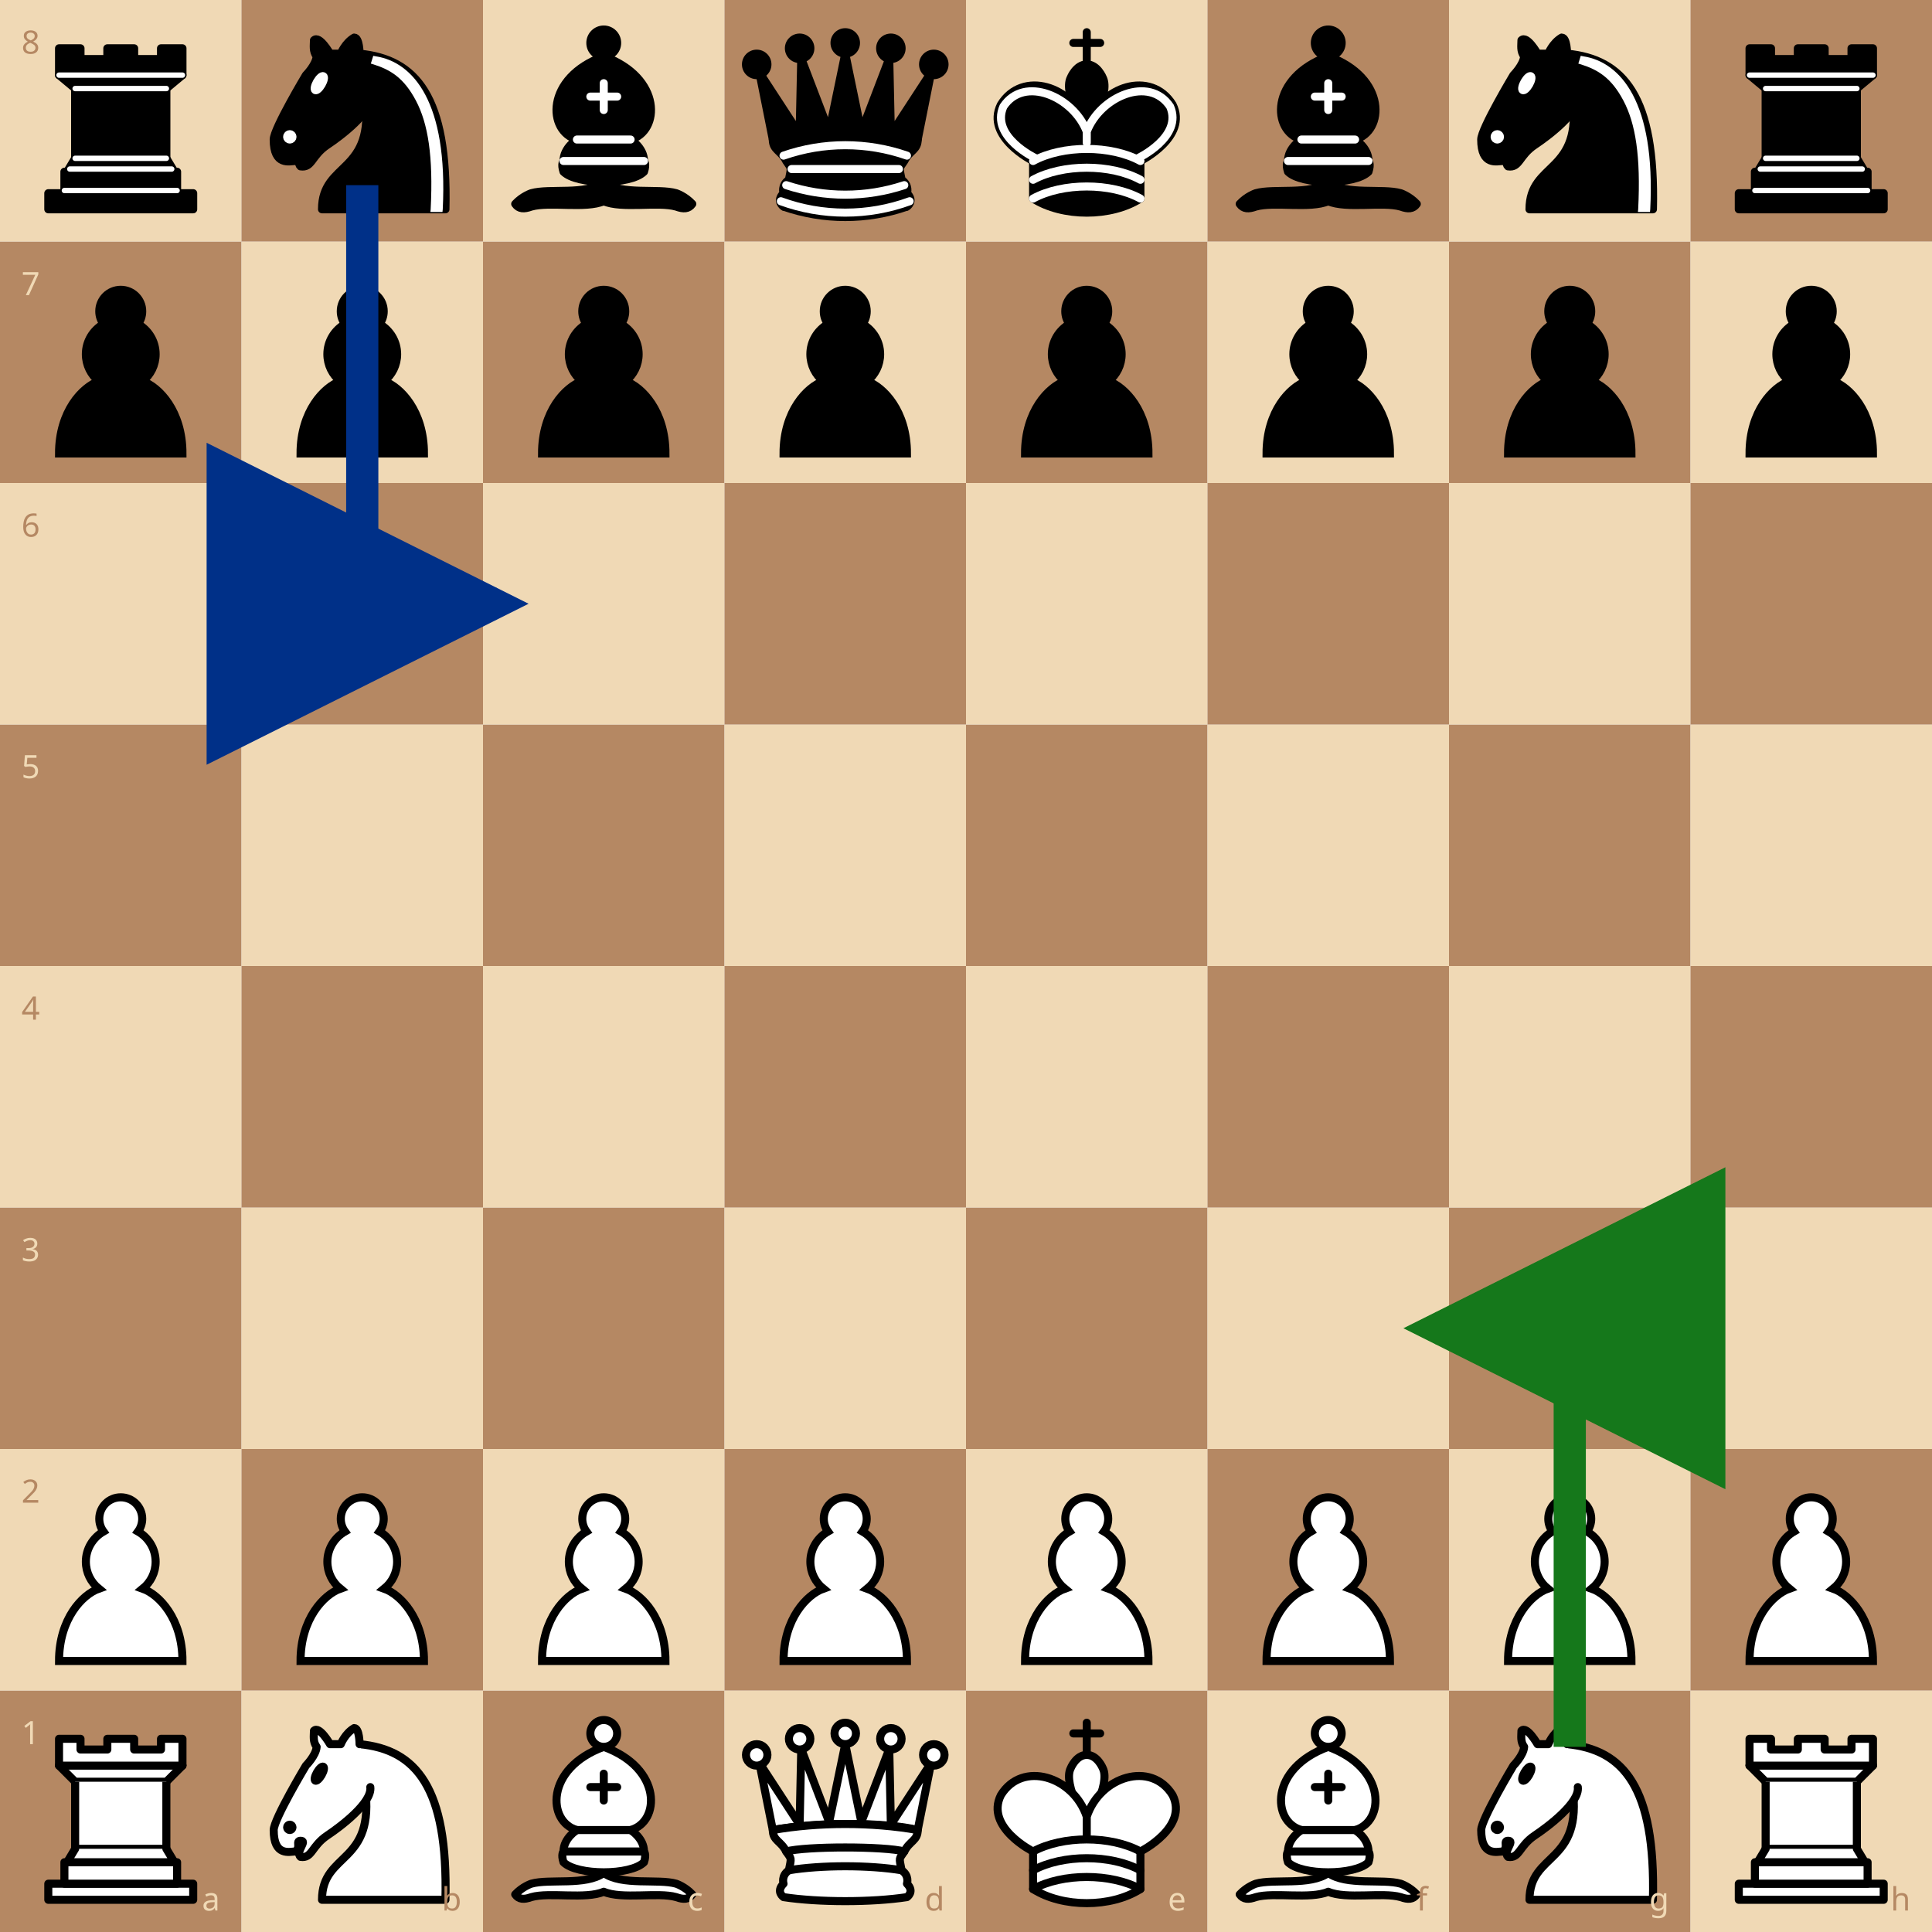
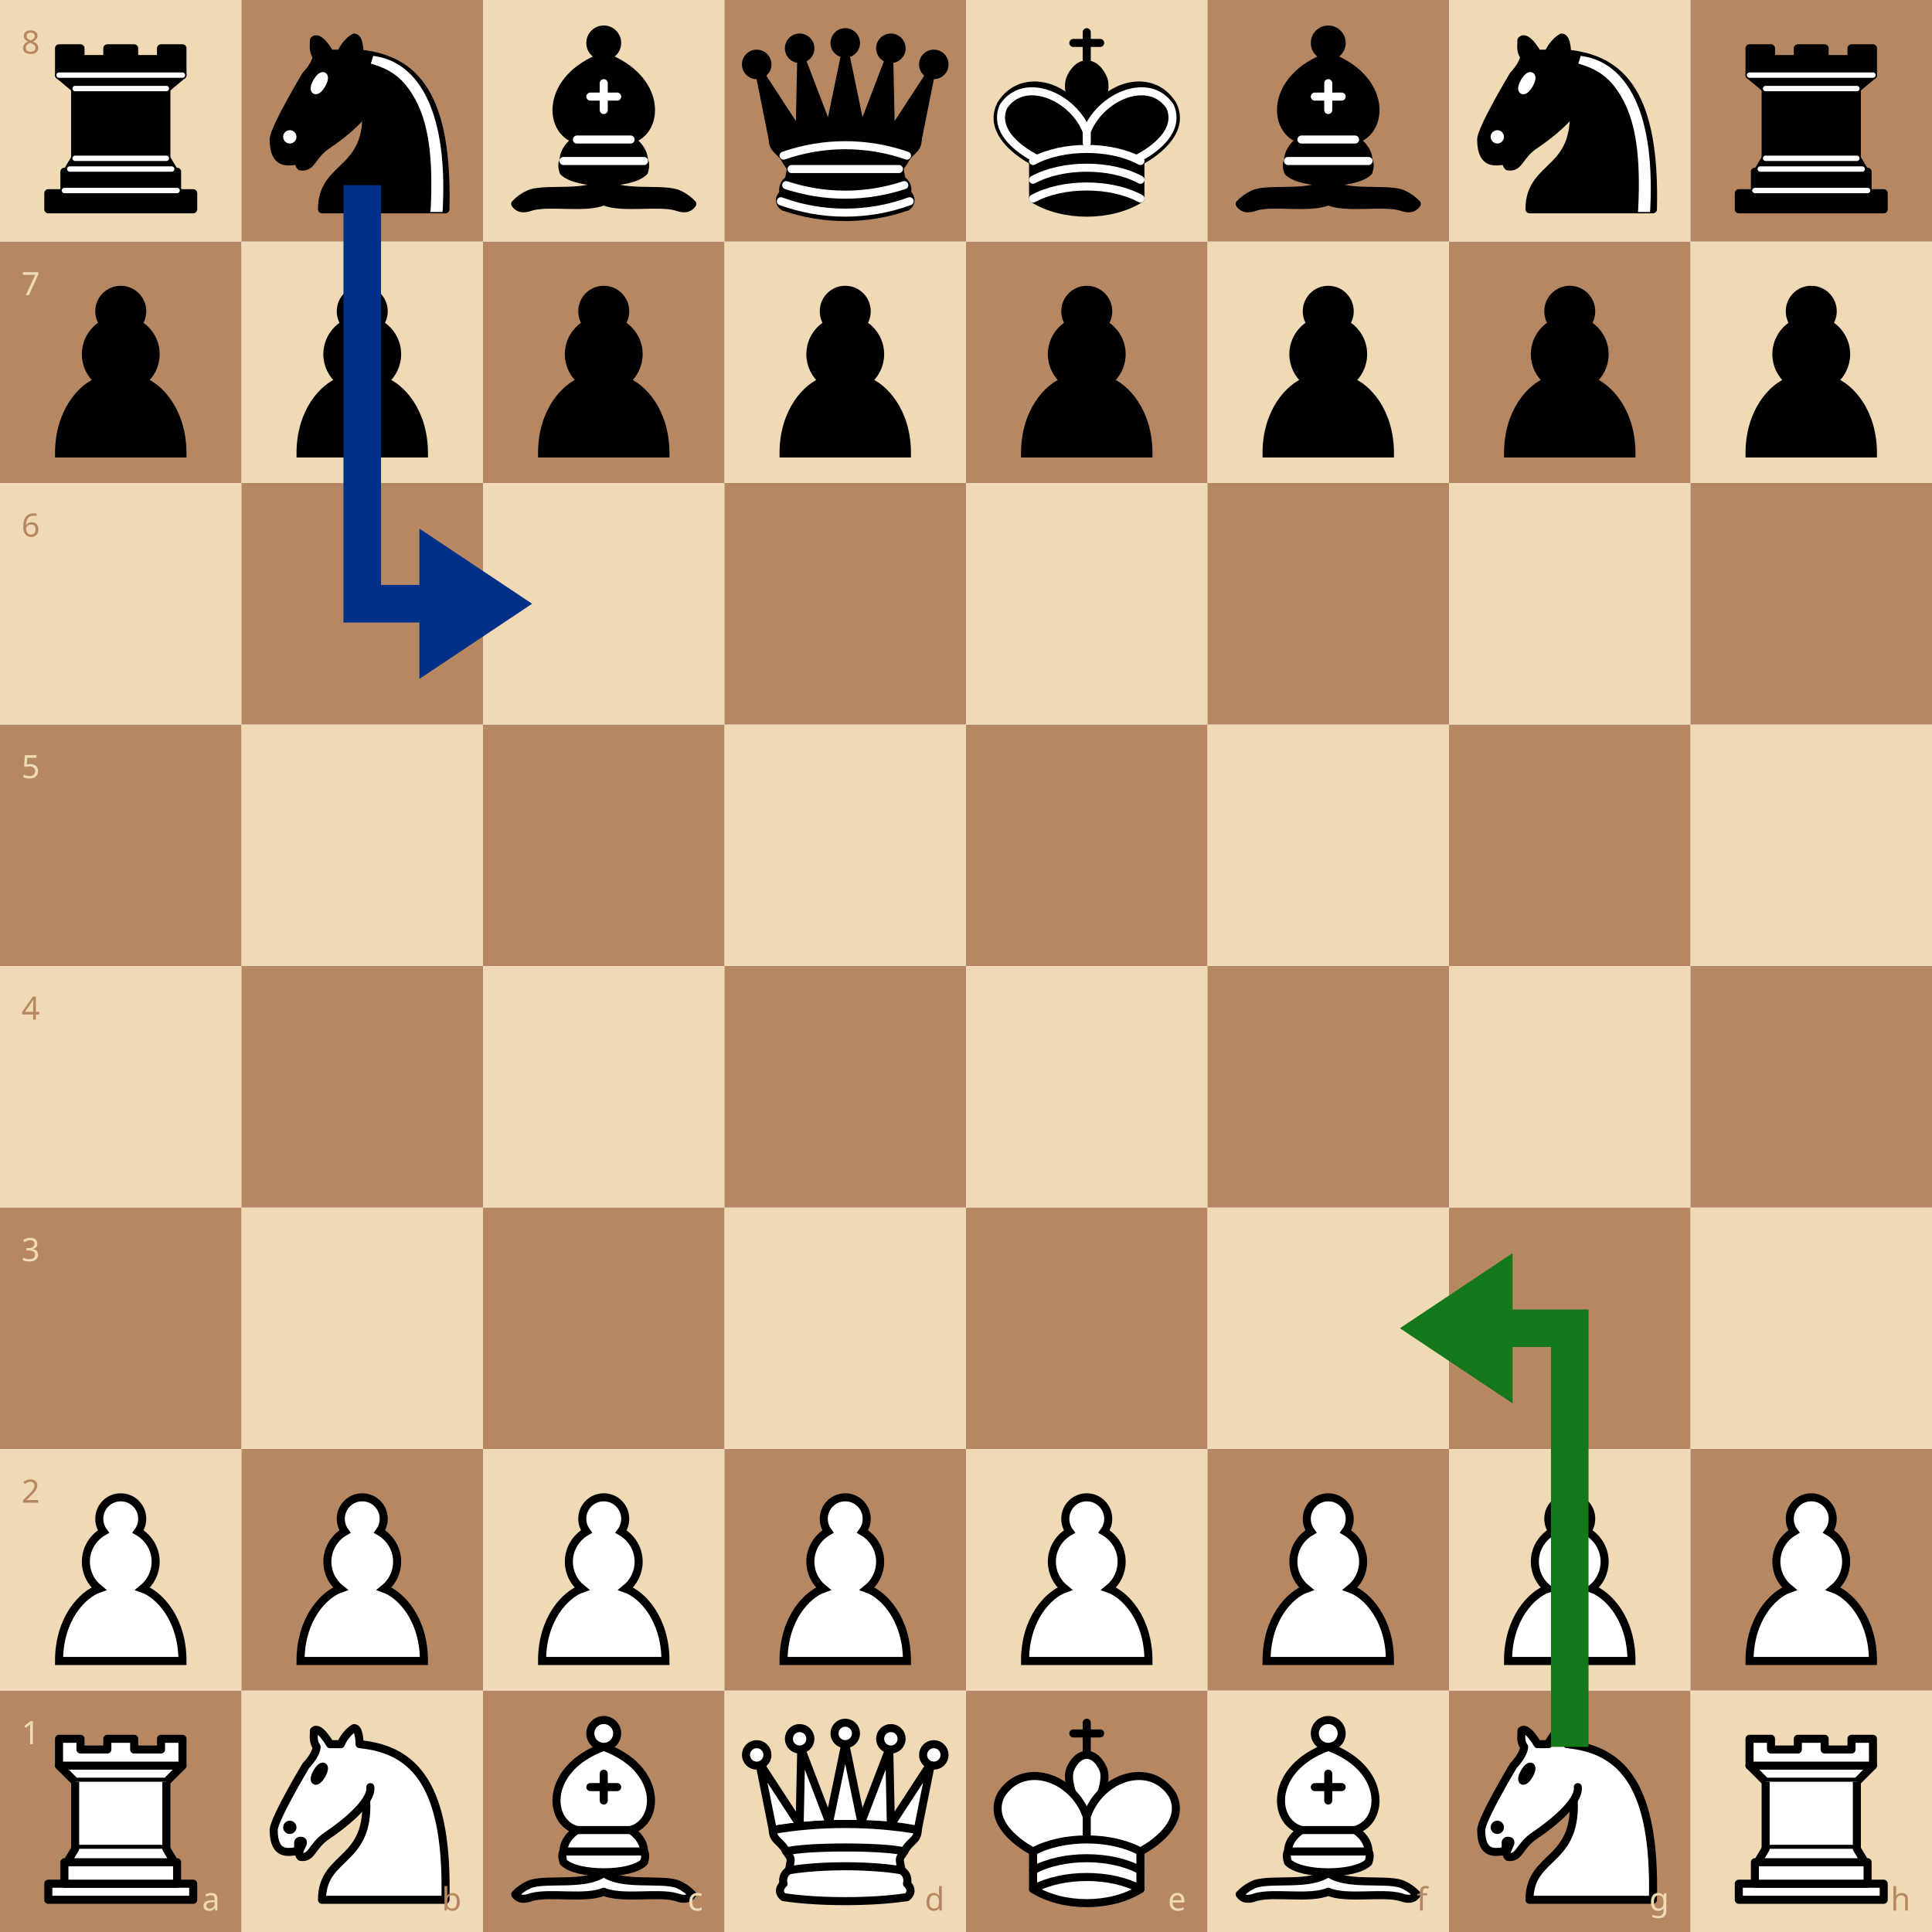
<svg xmlns="http://www.w3.org/2000/svg" width="360" height="360" viewBox="0 0 360 360">
  <defs>
-     <marker id="chess-diagram-arrowhead-0" markerWidth="10" markerHeight="10" refX="9" refY="5" orient="auto-start-reverse" viewBox="0 0 10 10">
-       <polygon points="0 0, 10 5, 0 10" fill="#15781B" />
+     <marker id="chess-diagram-arrowhead-0" markerWidth="4" markerHeight="4" refX="2.05" refY="2" orient="auto-start-reverse" viewBox="0 0 4 4">
+       <polygon points="0,0 3,2 0,4" fill="#15781B" />
    </marker>
-     <marker id="chess-diagram-arrowhead-1" markerWidth="10" markerHeight="10" refX="9" refY="5" orient="auto-start-reverse" viewBox="0 0 10 10">
-       <polygon points="0 0, 10 5, 0 10" fill="#003088" />
+     <marker id="chess-diagram-arrowhead-1" markerWidth="4" markerHeight="4" refX="2.05" refY="2" orient="auto-start-reverse" viewBox="0 0 4 4">
+       <polygon points="0,0 3,2 0,4" fill="#003088" />
    </marker>
  </defs>
  <rect x="0" y="315" width="45" height="45" fill="#b58863" />
  <rect x="45" y="315" width="45" height="45" fill="#f0d9b5" />
  <rect x="90" y="315" width="45" height="45" fill="#b58863" />
  <rect x="135" y="315" width="45" height="45" fill="#f0d9b5" />
  <rect x="180" y="315" width="45" height="45" fill="#b58863" />
  <rect x="225" y="315" width="45" height="45" fill="#f0d9b5" />
  <rect x="270" y="315" width="45" height="45" fill="#b58863" />
  <rect x="315" y="315" width="45" height="45" fill="#f0d9b5" />
  <rect x="0" y="270" width="45" height="45" fill="#f0d9b5" />
  <rect x="45" y="270" width="45" height="45" fill="#b58863" />
  <rect x="90" y="270" width="45" height="45" fill="#f0d9b5" />
  <rect x="135" y="270" width="45" height="45" fill="#b58863" />
  <rect x="180" y="270" width="45" height="45" fill="#f0d9b5" />
  <rect x="225" y="270" width="45" height="45" fill="#b58863" />
  <rect x="270" y="270" width="45" height="45" fill="#f0d9b5" />
  <rect x="315" y="270" width="45" height="45" fill="#b58863" />
  <rect x="0" y="225" width="45" height="45" fill="#b58863" />
  <rect x="45" y="225" width="45" height="45" fill="#f0d9b5" />
  <rect x="90" y="225" width="45" height="45" fill="#b58863" />
  <rect x="135" y="225" width="45" height="45" fill="#f0d9b5" />
  <rect x="180" y="225" width="45" height="45" fill="#b58863" />
  <rect x="225" y="225" width="45" height="45" fill="#f0d9b5" />
  <rect x="270" y="225" width="45" height="45" fill="#b58863" />
  <rect x="315" y="225" width="45" height="45" fill="#f0d9b5" />
  <rect x="0" y="180" width="45" height="45" fill="#f0d9b5" />
  <rect x="45" y="180" width="45" height="45" fill="#b58863" />
  <rect x="90" y="180" width="45" height="45" fill="#f0d9b5" />
  <rect x="135" y="180" width="45" height="45" fill="#b58863" />
  <rect x="180" y="180" width="45" height="45" fill="#f0d9b5" />
  <rect x="225" y="180" width="45" height="45" fill="#b58863" />
  <rect x="270" y="180" width="45" height="45" fill="#f0d9b5" />
  <rect x="315" y="180" width="45" height="45" fill="#b58863" />
  <rect x="0" y="135" width="45" height="45" fill="#b58863" />
  <rect x="45" y="135" width="45" height="45" fill="#f0d9b5" />
  <rect x="90" y="135" width="45" height="45" fill="#b58863" />
  <rect x="135" y="135" width="45" height="45" fill="#f0d9b5" />
  <rect x="180" y="135" width="45" height="45" fill="#b58863" />
  <rect x="225" y="135" width="45" height="45" fill="#f0d9b5" />
  <rect x="270" y="135" width="45" height="45" fill="#b58863" />
  <rect x="315" y="135" width="45" height="45" fill="#f0d9b5" />
  <rect x="0" y="90" width="45" height="45" fill="#f0d9b5" />
  <rect x="45" y="90" width="45" height="45" fill="#b58863" />
  <rect x="90" y="90" width="45" height="45" fill="#f0d9b5" />
  <rect x="135" y="90" width="45" height="45" fill="#b58863" />
  <rect x="180" y="90" width="45" height="45" fill="#f0d9b5" />
  <rect x="225" y="90" width="45" height="45" fill="#b58863" />
  <rect x="270" y="90" width="45" height="45" fill="#f0d9b5" />
  <rect x="315" y="90" width="45" height="45" fill="#b58863" />
  <rect x="0" y="45" width="45" height="45" fill="#b58863" />
  <rect x="45" y="45" width="45" height="45" fill="#f0d9b5" />
  <rect x="90" y="45" width="45" height="45" fill="#b58863" />
  <rect x="135" y="45" width="45" height="45" fill="#f0d9b5" />
  <rect x="180" y="45" width="45" height="45" fill="#b58863" />
  <rect x="225" y="45" width="45" height="45" fill="#f0d9b5" />
  <rect x="270" y="45" width="45" height="45" fill="#b58863" />
  <rect x="315" y="45" width="45" height="45" fill="#f0d9b5" />
  <rect x="0" y="0" width="45" height="45" fill="#f0d9b5" />
  <rect x="45" y="0" width="45" height="45" fill="#b58863" />
  <rect x="90" y="0" width="45" height="45" fill="#f0d9b5" />
  <rect x="135" y="0" width="45" height="45" fill="#b58863" />
  <rect x="180" y="0" width="45" height="45" fill="#f0d9b5" />
  <rect x="225" y="0" width="45" height="45" fill="#b58863" />
  <rect x="270" y="0" width="45" height="45" fill="#f0d9b5" />
  <rect x="315" y="0" width="45" height="45" fill="#b58863" />
  <g transform="translate(0 315)">
    <g style="opacity:1;fill:#ffffff;fill-opacity:1;fill-rule:evenodd;stroke:#000000;stroke-width:1.5;stroke-linecap:round;stroke-linejoin:round;stroke-miterlimit:4;stroke-dasharray:none;stroke-opacity:1">
      <path d="M 9,39 L 36,39 L 36,36 L 9,36 L 9,39 z" style="stroke-linecap:butt" />
      <path d="M 12,36 L 12,32 L 33,32 L 33,36 L 12,36 z" style="stroke-linecap:butt" />
      <path d="M 11,14 L 11,9 L 15,9 L 15,11 L 20,11 L 20,9 L 25,9 L 25,11 L 30,11 L 30,9 L 34,9 L 34,14" style="stroke-linecap:butt" />
      <path d="M 34,14 L 31,17 L 14,17 L 11,14" />
      <path d="M 31,17 L 31,29.5 L 14,29.5 L 14,17" style="stroke-linecap:butt;stroke-linejoin:miter" />
      <path d="M 14,29.5 L 12.5,32 L 32.5,32 L 31,29.5" />
      <path d="M 11,14 L 34,14" style="fill:none;stroke:#000000;stroke-linejoin:miter" />
    </g>
  </g>
  <g transform="translate(45 315)">
    <g style="opacity:1;fill:none;fill-opacity:1;fill-rule:evenodd;stroke:#000000;stroke-width:1.5;stroke-linecap:round;stroke-linejoin:round;stroke-miterlimit:4;stroke-dasharray:none;stroke-opacity:1">
      <path d="M 22,10 C 32.5,11 38.5,18 38,39 L 15,39 C 15,30 25,32.5 23,18" style="fill:#ffffff;stroke:#000000" />
      <path d="M 24,18 C 24.38,20.91 18.45,25.37 16,27 C 13,29 13.18,31.34 11,31 C 9.958,30.06 12.41,27.96 11,28 C 10,28 11.19,29.23 10,30 C 9,30 5.997,31 6,26 C 6,24 12,14 12,14 C 12,14 13.89,12.1 14,10.5 C 13.27,9.506 13.5,8.5 13.5,7.5 C 14.5,6.5 16.5,10 16.5,10 L 18.5,10 C 18.5,10 19.28,8.008 21,7 C 22,7 22,10 22,10" style="fill:#ffffff;stroke:#000000" />
      <path d="M 9.5 25.5 A 0.5 0.5 0 1 1 8.5,25.5 A 0.5 0.5 0 1 1 9.5 25.5 z" style="fill:#000000;stroke:#000000" />
      <path d="M 15 15.5 A 0.5 1.5 0 1 1 14,15.5 A 0.5 1.5 0 1 1 15 15.5 z" transform="matrix(0.866,0.5,-0.5,0.866,9.693,-5.173)" style="fill:#000000;stroke:#000000" />
    </g>
  </g>
  <g transform="translate(90 315)">
    <g style="opacity:1;fill:none;fill-rule:evenodd;fill-opacity:1;stroke:#000000;stroke-width:1.5;stroke-linecap:round;stroke-linejoin:round;stroke-miterlimit:4;stroke-dasharray:none;stroke-opacity:1">
      <g style="fill:#ffffff;stroke:#000000;stroke-linecap:butt">
        <path d="M 9,36 C 12.39,35.03 19.11,36.43 22.5,34 C 25.89,36.43 32.61,35.03 36,36 C 36,36 37.65,36.54 39,38 C 38.32,38.97 37.35,38.99 36,38.5 C 32.61,37.53 25.89,38.96 22.5,37.5 C 19.11,38.96 12.39,37.53 9,38.5 C 7.65,38.99 6.68,38.97 6,38 C 7.35,36.54 9,36 9,36 z" />
        <path d="M 15,32 C 17.5,34.5 27.5,34.5 30,32 C 30.5,30.5 30,30 30,30 C 30,27.5 27.5,26 27.5,26 C 33,24.5 33.5,14.5 22.5,10.5 C 11.5,14.5 12,24.5 17.5,26 C 17.5,26 15,27.5 15,30 C 15,30 14.5,30.5 15,32 z" />
        <path d="M 25 8 A 2.5 2.5 0 1 1 20,8 A 2.5 2.5 0 1 1 25 8 z" />
      </g>
      <path d="M 17.5,26 L 27.5,26 M 15,30 L 30,30 M 22.5,15.5 L 22.5,20.5 M 20,18 L 25,18" style="fill:none;stroke:#000000;stroke-linejoin:miter" />
    </g>
  </g>
  <g transform="translate(135 315)">
    <g style="opacity:1;fill:#ffffff;fill-opacity:1;fill-rule:evenodd;stroke:#000000;stroke-width:1.5;stroke-linecap:round;stroke-linejoin:round;stroke-miterlimit:4;stroke-dasharray:none;stroke-opacity:1">
      <path d="M 9,26 C 17.5,24.5 30,24.5 36,26 L 38.5,13.5 L 31,25 L 30.7,10.9 L 25.5,24.5 L 22.5,10 L 19.5,24.5 L 14.3,10.9 L 14,25 L 6.5,13.5 L 9,26 z" style="stroke-linecap:butt;fill:#ffffff" />
      <path d="m 9,26 c 0,2 1.5,2 2.5,4 1,1.5 1,1 0.5,3.5 -1.5,1 -1,2.5 -1,2.5 -1.5,1.5 0,2.5 0,2.5 6.5,1 16.5,1 23,0 0,0 1.5,-1 0,-2.5 0,0 0.5,-1.5 -1,-2.5 -0.5,-2.5 -0.5,-2 0.5,-3.5 1,-2 2.5,-2 2.5,-4 -8.5,-1.5 -18.5,-1.5 -27,0 z" />
      <path d="M 11.5,30 C 15,29 30,29 33.5,30" style="fill:none" />
      <path d="m 12,33.5 c 6,-1 15,-1 21,0" style="fill:none" />
      <circle cx="6" cy="12" r="2" />
      <circle cx="14" cy="9" r="2" />
      <circle cx="22.5" cy="8" r="2" />
      <circle cx="31" cy="9" r="2" />
      <circle cx="39" cy="12" r="2" />
    </g>
  </g>
  <g transform="translate(180 315)">
    <g style="fill:none;fill-opacity:1;fill-rule:evenodd;stroke:#000000;stroke-width:1.5;stroke-linecap:round;stroke-linejoin:round;stroke-miterlimit:4;stroke-dasharray:none;stroke-opacity:1">
      <path d="M 22.5,11.63 L 22.5,6" style="fill:none;stroke:#000000;stroke-linejoin:miter" />
      <path d="M 20,8 L 25,8" style="fill:none;stroke:#000000;stroke-linejoin:miter" />
      <path d="M 22.5,25 C 22.5,25 27,17.5 25.5,14.5 C 25.5,14.5 24.5,12 22.5,12 C 20.5,12 19.5,14.5 19.5,14.5 C 18,17.5 22.5,25 22.5,25" style="fill:#ffffff;stroke:#000000;stroke-linecap:butt;stroke-linejoin:miter" />
      <path d="M 12.5,37 C 18,40.5 27,40.5 32.5,37 L 32.5,30 C 32.5,30 41.5,25.5 38.5,19.5 C 34.5,13 25,16 22.5,23.5 L 22.5,27 L 22.5,23.5 C 20,16 10.5,13 6.5,19.5 C 3.5,25.5 12.5,30 12.5,30 L 12.5,37" style="fill:#ffffff;stroke:#000000" />
      <path d="M 12.5,30 C 18,27 27,27 32.5,30" style="fill:none;stroke:#000000" />
      <path d="M 12.5,33.5 C 18,30.5 27,30.5 32.5,33.5" style="fill:none;stroke:#000000" />
      <path d="M 12.5,37 C 18,34 27,34 32.5,37" style="fill:none;stroke:#000000" />
    </g>
  </g>
  <g transform="translate(225 315)">
    <g style="opacity:1;fill:none;fill-rule:evenodd;fill-opacity:1;stroke:#000000;stroke-width:1.5;stroke-linecap:round;stroke-linejoin:round;stroke-miterlimit:4;stroke-dasharray:none;stroke-opacity:1">
      <g style="fill:#ffffff;stroke:#000000;stroke-linecap:butt">
        <path d="M 9,36 C 12.39,35.03 19.11,36.43 22.5,34 C 25.89,36.43 32.61,35.03 36,36 C 36,36 37.65,36.54 39,38 C 38.32,38.97 37.35,38.99 36,38.5 C 32.61,37.53 25.89,38.96 22.5,37.5 C 19.11,38.96 12.39,37.53 9,38.5 C 7.65,38.99 6.68,38.97 6,38 C 7.35,36.54 9,36 9,36 z" />
        <path d="M 15,32 C 17.5,34.5 27.5,34.5 30,32 C 30.5,30.5 30,30 30,30 C 30,27.5 27.5,26 27.5,26 C 33,24.5 33.5,14.5 22.5,10.5 C 11.5,14.5 12,24.5 17.5,26 C 17.5,26 15,27.5 15,30 C 15,30 14.5,30.5 15,32 z" />
        <path d="M 25 8 A 2.5 2.5 0 1 1 20,8 A 2.5 2.5 0 1 1 25 8 z" />
      </g>
      <path d="M 17.5,26 L 27.5,26 M 15,30 L 30,30 M 22.5,15.5 L 22.5,20.5 M 20,18 L 25,18" style="fill:none;stroke:#000000;stroke-linejoin:miter" />
    </g>
  </g>
  <g transform="translate(270 315)">
    <g style="opacity:1;fill:none;fill-opacity:1;fill-rule:evenodd;stroke:#000000;stroke-width:1.5;stroke-linecap:round;stroke-linejoin:round;stroke-miterlimit:4;stroke-dasharray:none;stroke-opacity:1">
      <path d="M 22,10 C 32.5,11 38.5,18 38,39 L 15,39 C 15,30 25,32.5 23,18" style="fill:#ffffff;stroke:#000000" />
      <path d="M 24,18 C 24.38,20.91 18.45,25.37 16,27 C 13,29 13.18,31.34 11,31 C 9.958,30.06 12.41,27.96 11,28 C 10,28 11.19,29.23 10,30 C 9,30 5.997,31 6,26 C 6,24 12,14 12,14 C 12,14 13.89,12.1 14,10.5 C 13.27,9.506 13.5,8.5 13.5,7.5 C 14.5,6.5 16.5,10 16.5,10 L 18.5,10 C 18.5,10 19.28,8.008 21,7 C 22,7 22,10 22,10" style="fill:#ffffff;stroke:#000000" />
      <path d="M 9.5 25.5 A 0.5 0.5 0 1 1 8.5,25.5 A 0.5 0.5 0 1 1 9.5 25.5 z" style="fill:#000000;stroke:#000000" />
      <path d="M 15 15.5 A 0.5 1.5 0 1 1 14,15.5 A 0.5 1.5 0 1 1 15 15.5 z" transform="matrix(0.866,0.5,-0.5,0.866,9.693,-5.173)" style="fill:#000000;stroke:#000000" />
    </g>
  </g>
  <g transform="translate(315 315)">
    <g style="opacity:1;fill:#ffffff;fill-opacity:1;fill-rule:evenodd;stroke:#000000;stroke-width:1.5;stroke-linecap:round;stroke-linejoin:round;stroke-miterlimit:4;stroke-dasharray:none;stroke-opacity:1">
      <path d="M 9,39 L 36,39 L 36,36 L 9,36 L 9,39 z" style="stroke-linecap:butt" />
      <path d="M 12,36 L 12,32 L 33,32 L 33,36 L 12,36 z" style="stroke-linecap:butt" />
      <path d="M 11,14 L 11,9 L 15,9 L 15,11 L 20,11 L 20,9 L 25,9 L 25,11 L 30,11 L 30,9 L 34,9 L 34,14" style="stroke-linecap:butt" />
      <path d="M 34,14 L 31,17 L 14,17 L 11,14" />
      <path d="M 31,17 L 31,29.5 L 14,29.5 L 14,17" style="stroke-linecap:butt;stroke-linejoin:miter" />
      <path d="M 14,29.5 L 12.5,32 L 32.5,32 L 31,29.5" />
      <path d="M 11,14 L 34,14" style="fill:none;stroke:#000000;stroke-linejoin:miter" />
    </g>
  </g>
  <g transform="translate(0 270)">
    <g>
      <path d="m 22.5,9 c -2.21,0 -4,1.79 -4,4 0,0.89 0.29,1.71 0.78,2.38 C 17.33,16.5 16,18.59 16,21 c 0,2.03 0.94,3.84 2.41,5.03 C 15.41,27.09 11,31.58 11,39.5 H 34 C 34,31.58 29.59,27.09 26.59,26.03 28.06,24.84 29,23.03 29,21 29,18.59 27.67,16.5 25.72,15.38 26.21,14.71 26.5,13.89 26.5,13 c 0,-2.21 -1.79,-4 -4,-4 z" style="opacity:1;fill:#ffffff;fill-opacity:1;fill-rule:nonzero;stroke:#000000;stroke-width:1.5;stroke-linecap:round;stroke-linejoin:miter;stroke-miterlimit:4;stroke-dasharray:none;stroke-opacity:1" />
    </g>
  </g>
  <g transform="translate(45 270)">
    <g>
      <path d="m 22.5,9 c -2.21,0 -4,1.79 -4,4 0,0.89 0.29,1.71 0.78,2.38 C 17.33,16.5 16,18.59 16,21 c 0,2.03 0.94,3.84 2.41,5.03 C 15.41,27.09 11,31.58 11,39.5 H 34 C 34,31.58 29.59,27.09 26.59,26.03 28.06,24.84 29,23.03 29,21 29,18.59 27.67,16.5 25.72,15.38 26.21,14.71 26.5,13.89 26.5,13 c 0,-2.21 -1.79,-4 -4,-4 z" style="opacity:1;fill:#ffffff;fill-opacity:1;fill-rule:nonzero;stroke:#000000;stroke-width:1.5;stroke-linecap:round;stroke-linejoin:miter;stroke-miterlimit:4;stroke-dasharray:none;stroke-opacity:1" />
    </g>
  </g>
  <g transform="translate(90 270)">
    <g>
      <path d="m 22.5,9 c -2.21,0 -4,1.79 -4,4 0,0.89 0.29,1.71 0.78,2.38 C 17.33,16.5 16,18.59 16,21 c 0,2.03 0.94,3.84 2.41,5.03 C 15.41,27.09 11,31.58 11,39.5 H 34 C 34,31.58 29.59,27.09 26.59,26.03 28.06,24.84 29,23.03 29,21 29,18.59 27.67,16.5 25.72,15.38 26.21,14.71 26.5,13.89 26.5,13 c 0,-2.21 -1.79,-4 -4,-4 z" style="opacity:1;fill:#ffffff;fill-opacity:1;fill-rule:nonzero;stroke:#000000;stroke-width:1.5;stroke-linecap:round;stroke-linejoin:miter;stroke-miterlimit:4;stroke-dasharray:none;stroke-opacity:1" />
    </g>
  </g>
  <g transform="translate(135 270)">
    <g>
      <path d="m 22.5,9 c -2.21,0 -4,1.79 -4,4 0,0.89 0.29,1.71 0.78,2.38 C 17.33,16.5 16,18.59 16,21 c 0,2.03 0.94,3.84 2.41,5.03 C 15.41,27.09 11,31.58 11,39.5 H 34 C 34,31.58 29.59,27.09 26.59,26.03 28.06,24.84 29,23.03 29,21 29,18.59 27.67,16.5 25.72,15.38 26.21,14.71 26.5,13.89 26.5,13 c 0,-2.21 -1.79,-4 -4,-4 z" style="opacity:1;fill:#ffffff;fill-opacity:1;fill-rule:nonzero;stroke:#000000;stroke-width:1.5;stroke-linecap:round;stroke-linejoin:miter;stroke-miterlimit:4;stroke-dasharray:none;stroke-opacity:1" />
    </g>
  </g>
  <g transform="translate(180 270)">
    <g>
      <path d="m 22.5,9 c -2.21,0 -4,1.79 -4,4 0,0.89 0.29,1.71 0.78,2.38 C 17.33,16.5 16,18.59 16,21 c 0,2.03 0.94,3.84 2.41,5.03 C 15.41,27.09 11,31.58 11,39.5 H 34 C 34,31.58 29.59,27.09 26.59,26.03 28.06,24.84 29,23.03 29,21 29,18.59 27.67,16.5 25.72,15.38 26.21,14.71 26.5,13.89 26.5,13 c 0,-2.21 -1.79,-4 -4,-4 z" style="opacity:1;fill:#ffffff;fill-opacity:1;fill-rule:nonzero;stroke:#000000;stroke-width:1.5;stroke-linecap:round;stroke-linejoin:miter;stroke-miterlimit:4;stroke-dasharray:none;stroke-opacity:1" />
    </g>
  </g>
  <g transform="translate(225 270)">
    <g>
      <path d="m 22.5,9 c -2.21,0 -4,1.79 -4,4 0,0.89 0.29,1.71 0.78,2.38 C 17.33,16.5 16,18.59 16,21 c 0,2.03 0.94,3.84 2.41,5.03 C 15.41,27.09 11,31.58 11,39.5 H 34 C 34,31.58 29.59,27.09 26.59,26.03 28.06,24.84 29,23.03 29,21 29,18.59 27.67,16.5 25.72,15.38 26.21,14.71 26.5,13.89 26.5,13 c 0,-2.21 -1.79,-4 -4,-4 z" style="opacity:1;fill:#ffffff;fill-opacity:1;fill-rule:nonzero;stroke:#000000;stroke-width:1.5;stroke-linecap:round;stroke-linejoin:miter;stroke-miterlimit:4;stroke-dasharray:none;stroke-opacity:1" />
    </g>
  </g>
  <g transform="translate(270 270)">
    <g>
      <path d="m 22.5,9 c -2.21,0 -4,1.79 -4,4 0,0.89 0.29,1.71 0.78,2.38 C 17.33,16.5 16,18.59 16,21 c 0,2.03 0.94,3.84 2.41,5.03 C 15.41,27.09 11,31.58 11,39.5 H 34 C 34,31.58 29.59,27.09 26.59,26.03 28.06,24.84 29,23.03 29,21 29,18.59 27.67,16.5 25.72,15.38 26.21,14.71 26.5,13.89 26.5,13 c 0,-2.21 -1.79,-4 -4,-4 z" style="opacity:1;fill:#ffffff;fill-opacity:1;fill-rule:nonzero;stroke:#000000;stroke-width:1.5;stroke-linecap:round;stroke-linejoin:miter;stroke-miterlimit:4;stroke-dasharray:none;stroke-opacity:1" />
    </g>
  </g>
  <g transform="translate(315 270)">
    <g>
      <path d="m 22.5,9 c -2.21,0 -4,1.79 -4,4 0,0.89 0.29,1.71 0.78,2.38 C 17.33,16.5 16,18.59 16,21 c 0,2.03 0.94,3.84 2.41,5.03 C 15.41,27.09 11,31.58 11,39.5 H 34 C 34,31.58 29.59,27.09 26.59,26.03 28.06,24.84 29,23.03 29,21 29,18.59 27.67,16.5 25.72,15.38 26.21,14.71 26.5,13.89 26.5,13 c 0,-2.21 -1.79,-4 -4,-4 z" style="opacity:1;fill:#ffffff;fill-opacity:1;fill-rule:nonzero;stroke:#000000;stroke-width:1.5;stroke-linecap:round;stroke-linejoin:miter;stroke-miterlimit:4;stroke-dasharray:none;stroke-opacity:1" />
    </g>
  </g>
  <g transform="translate(0 45)">
    <g>
      <path d="m 22.5,9 c -2.21,0 -4,1.79 -4,4 0,0.89 0.29,1.71 0.78,2.38 C 17.33,16.5 16,18.59 16,21 c 0,2.03 0.94,3.84 2.41,5.03 C 15.41,27.09 11,31.58 11,39.5 H 34 C 34,31.58 29.59,27.09 26.59,26.03 28.06,24.84 29,23.03 29,21 29,18.59 27.67,16.5 25.72,15.38 26.21,14.71 26.5,13.89 26.5,13 c 0,-2.21 -1.79,-4 -4,-4 z" style="opacity:1;fill:#000000;fill-opacity:1;fill-rule:nonzero;stroke:#000000;stroke-width:1.5;stroke-linecap:round;stroke-linejoin:miter;stroke-miterlimit:4;stroke-dasharray:none;stroke-opacity:1" />
    </g>
  </g>
  <g transform="translate(45 45)">
    <g>
      <path d="m 22.5,9 c -2.21,0 -4,1.79 -4,4 0,0.89 0.29,1.71 0.78,2.38 C 17.33,16.5 16,18.59 16,21 c 0,2.03 0.94,3.84 2.41,5.03 C 15.41,27.09 11,31.58 11,39.5 H 34 C 34,31.58 29.59,27.09 26.59,26.03 28.06,24.84 29,23.03 29,21 29,18.59 27.67,16.5 25.72,15.38 26.21,14.71 26.5,13.89 26.5,13 c 0,-2.21 -1.79,-4 -4,-4 z" style="opacity:1;fill:#000000;fill-opacity:1;fill-rule:nonzero;stroke:#000000;stroke-width:1.5;stroke-linecap:round;stroke-linejoin:miter;stroke-miterlimit:4;stroke-dasharray:none;stroke-opacity:1" />
    </g>
  </g>
  <g transform="translate(90 45)">
    <g>
      <path d="m 22.5,9 c -2.21,0 -4,1.79 -4,4 0,0.89 0.29,1.71 0.78,2.38 C 17.33,16.5 16,18.59 16,21 c 0,2.03 0.94,3.84 2.41,5.03 C 15.41,27.09 11,31.58 11,39.5 H 34 C 34,31.58 29.59,27.09 26.59,26.03 28.06,24.84 29,23.03 29,21 29,18.59 27.67,16.5 25.72,15.38 26.21,14.71 26.5,13.89 26.5,13 c 0,-2.21 -1.79,-4 -4,-4 z" style="opacity:1;fill:#000000;fill-opacity:1;fill-rule:nonzero;stroke:#000000;stroke-width:1.5;stroke-linecap:round;stroke-linejoin:miter;stroke-miterlimit:4;stroke-dasharray:none;stroke-opacity:1" />
    </g>
  </g>
  <g transform="translate(135 45)">
    <g>
      <path d="m 22.5,9 c -2.21,0 -4,1.79 -4,4 0,0.89 0.29,1.71 0.78,2.38 C 17.33,16.5 16,18.59 16,21 c 0,2.03 0.94,3.84 2.41,5.03 C 15.41,27.09 11,31.58 11,39.5 H 34 C 34,31.58 29.59,27.09 26.59,26.03 28.06,24.84 29,23.03 29,21 29,18.59 27.67,16.5 25.72,15.38 26.21,14.71 26.5,13.89 26.5,13 c 0,-2.21 -1.79,-4 -4,-4 z" style="opacity:1;fill:#000000;fill-opacity:1;fill-rule:nonzero;stroke:#000000;stroke-width:1.5;stroke-linecap:round;stroke-linejoin:miter;stroke-miterlimit:4;stroke-dasharray:none;stroke-opacity:1" />
    </g>
  </g>
  <g transform="translate(180 45)">
    <g>
      <path d="m 22.5,9 c -2.21,0 -4,1.79 -4,4 0,0.89 0.29,1.71 0.78,2.38 C 17.33,16.5 16,18.59 16,21 c 0,2.03 0.94,3.84 2.41,5.03 C 15.41,27.09 11,31.58 11,39.5 H 34 C 34,31.58 29.59,27.09 26.59,26.03 28.06,24.84 29,23.03 29,21 29,18.59 27.67,16.5 25.72,15.38 26.21,14.71 26.5,13.89 26.5,13 c 0,-2.21 -1.79,-4 -4,-4 z" style="opacity:1;fill:#000000;fill-opacity:1;fill-rule:nonzero;stroke:#000000;stroke-width:1.5;stroke-linecap:round;stroke-linejoin:miter;stroke-miterlimit:4;stroke-dasharray:none;stroke-opacity:1" />
    </g>
  </g>
  <g transform="translate(225 45)">
    <g>
      <path d="m 22.5,9 c -2.21,0 -4,1.79 -4,4 0,0.89 0.29,1.71 0.78,2.38 C 17.33,16.5 16,18.59 16,21 c 0,2.03 0.94,3.84 2.41,5.03 C 15.41,27.09 11,31.58 11,39.5 H 34 C 34,31.58 29.59,27.09 26.59,26.03 28.06,24.84 29,23.03 29,21 29,18.59 27.67,16.5 25.72,15.38 26.21,14.71 26.5,13.89 26.5,13 c 0,-2.21 -1.79,-4 -4,-4 z" style="opacity:1;fill:#000000;fill-opacity:1;fill-rule:nonzero;stroke:#000000;stroke-width:1.5;stroke-linecap:round;stroke-linejoin:miter;stroke-miterlimit:4;stroke-dasharray:none;stroke-opacity:1" />
    </g>
  </g>
  <g transform="translate(270 45)">
    <g>
      <path d="m 22.5,9 c -2.21,0 -4,1.79 -4,4 0,0.89 0.29,1.71 0.78,2.38 C 17.33,16.5 16,18.59 16,21 c 0,2.03 0.94,3.84 2.41,5.03 C 15.41,27.09 11,31.58 11,39.5 H 34 C 34,31.58 29.59,27.09 26.59,26.03 28.06,24.84 29,23.03 29,21 29,18.59 27.67,16.5 25.72,15.38 26.21,14.71 26.5,13.89 26.5,13 c 0,-2.21 -1.79,-4 -4,-4 z" style="opacity:1;fill:#000000;fill-opacity:1;fill-rule:nonzero;stroke:#000000;stroke-width:1.5;stroke-linecap:round;stroke-linejoin:miter;stroke-miterlimit:4;stroke-dasharray:none;stroke-opacity:1" />
    </g>
  </g>
  <g transform="translate(315 45)">
    <g>
      <path d="m 22.5,9 c -2.21,0 -4,1.79 -4,4 0,0.89 0.29,1.71 0.78,2.38 C 17.33,16.5 16,18.59 16,21 c 0,2.03 0.94,3.84 2.41,5.03 C 15.41,27.09 11,31.58 11,39.5 H 34 C 34,31.58 29.59,27.09 26.59,26.03 28.06,24.84 29,23.03 29,21 29,18.59 27.67,16.5 25.72,15.38 26.21,14.71 26.5,13.89 26.5,13 c 0,-2.21 -1.79,-4 -4,-4 z" style="opacity:1;fill:#000000;fill-opacity:1;fill-rule:nonzero;stroke:#000000;stroke-width:1.5;stroke-linecap:round;stroke-linejoin:miter;stroke-miterlimit:4;stroke-dasharray:none;stroke-opacity:1" />
    </g>
  </g>
  <g transform="translate(0 0)">
    <g style="opacity:1;fill:#000000;fill-opacity:1;fill-rule:evenodd;stroke:#000000;stroke-width:1.5;stroke-linecap:round;stroke-linejoin:round;stroke-miterlimit:4;stroke-dasharray:none;stroke-opacity:1">
      <path d="M 9,39 L 36,39 L 36,36 L 9,36 L 9,39 z" style="stroke-linecap:butt" />
      <path d="M 12.5,32 L 14,29.5 L 31,29.5 L 32.5,32 L 12.5,32 z" style="stroke-linecap:butt" />
      <path d="M 12,36 L 12,32 L 33,32 L 33,36 L 12,36 z" style="stroke-linecap:butt" />
      <path d="M 14,29.5 L 14,16.5 L 31,16.5 L 31,29.5 L 14,29.5 z" style="stroke-linecap:butt;stroke-linejoin:miter" />
      <path d="M 14,16.5 L 11,14 L 34,14 L 31,16.5 L 14,16.5 z" style="stroke-linecap:butt" />
      <path d="M 11,14 L 11,9 L 15,9 L 15,11 L 20,11 L 20,9 L 25,9 L 25,11 L 30,11 L 30,9 L 34,9 L 34,14 L 11,14 z" style="stroke-linecap:butt" />
      <path d="M 12,35.5 L 33,35.5 L 33,35.5" style="fill:none;stroke:#ffffff;stroke-width:1;stroke-linejoin:miter" />
      <path d="M 13,31.5 L 32,31.5" style="fill:none;stroke:#ffffff;stroke-width:1;stroke-linejoin:miter" />
      <path d="M 14,29.5 L 31,29.5" style="fill:none;stroke:#ffffff;stroke-width:1;stroke-linejoin:miter" />
      <path d="M 14,16.5 L 31,16.5" style="fill:none;stroke:#ffffff;stroke-width:1;stroke-linejoin:miter" />
      <path d="M 11,14 L 34,14" style="fill:none;stroke:#ffffff;stroke-width:1;stroke-linejoin:miter" />
    </g>
  </g>
  <g transform="translate(45 0)">
    <g style="opacity:1;fill:none;fill-opacity:1;fill-rule:evenodd;stroke:#000000;stroke-width:1.5;stroke-linecap:round;stroke-linejoin:round;stroke-miterlimit:4;stroke-dasharray:none;stroke-opacity:1">
      <path d="M 22,10 C 32.5,11 38.5,18 38,39 L 15,39 C 15,30 25,32.5 23,18" style="fill:#000000;stroke:#000000" />
      <path d="M 24,18 C 24.38,20.91 18.45,25.37 16,27 C 13,29 13.18,31.34 11,31 C 9.958,30.06 12.41,27.96 11,28 C 10,28 11.19,29.23 10,30 C 9,30 5.997,31 6,26 C 6,24 12,14 12,14 C 12,14 13.89,12.1 14,10.5 C 13.27,9.506 13.5,8.5 13.5,7.5 C 14.5,6.5 16.5,10 16.5,10 L 18.5,10 C 18.5,10 19.28,8.008 21,7 C 22,7 22,10 22,10" style="fill:#000000;stroke:#000000" />
      <path d="M 9.5 25.5 A 0.5 0.5 0 1 1 8.5,25.5 A 0.5 0.5 0 1 1 9.5 25.5 z" style="fill:#ffffff;stroke:#ffffff" />
      <path d="M 15 15.5 A 0.5 1.5 0 1 1 14,15.5 A 0.5 1.5 0 1 1 15 15.5 z" transform="matrix(0.866,0.5,-0.5,0.866,9.693,-5.173)" style="fill:#ffffff;stroke:#ffffff" />
      <path d="M 24.55,10.4 L 24.1,11.85 L 24.6,12 C 27.75,13 30.25,14.49 32.5,18.75 C 34.75,23.01 35.75,29.06 35.25,39 L 35.2,39.5 L 37.45,39.5 L 37.5,39 C 38,28.94 36.62,22.15 34.25,17.66 C 31.88,13.17 28.46,11.02 25.06,10.5 L 24.55,10.4 z" style="fill:#ffffff;stroke:none" />
    </g>
  </g>
  <g transform="translate(90 0)">
    <g style="opacity:1;fill:none;fill-rule:evenodd;fill-opacity:1;stroke:#000000;stroke-width:1.5;stroke-linecap:round;stroke-linejoin:round;stroke-miterlimit:4;stroke-dasharray:none;stroke-opacity:1">
      <g style="fill:#000000;stroke:#000000;stroke-linecap:butt">
        <path d="M 9,36 C 12.39,35.03 19.11,36.43 22.5,34 C 25.89,36.43 32.61,35.03 36,36 C 36,36 37.65,36.54 39,38 C 38.32,38.97 37.35,38.99 36,38.5 C 32.61,37.53 25.89,38.96 22.5,37.5 C 19.11,38.96 12.39,37.53 9,38.5 C 7.65,38.99 6.68,38.97 6,38 C 7.35,36.54 9,36 9,36 z" />
        <path d="M 15,32 C 17.5,34.5 27.5,34.5 30,32 C 30.5,30.5 30,30 30,30 C 30,27.5 27.5,26 27.5,26 C 33,24.5 33.5,14.5 22.5,10.5 C 11.5,14.5 12,24.5 17.5,26 C 17.5,26 15,27.5 15,30 C 15,30 14.5,30.5 15,32 z" />
        <path d="M 25 8 A 2.5 2.5 0 1 1 20,8 A 2.5 2.5 0 1 1 25 8 z" />
      </g>
      <path d="M 17.5,26 L 27.5,26 M 15,30 L 30,30 M 22.5,15.5 L 22.5,20.5 M 20,18 L 25,18" style="fill:none;stroke:#ffffff;stroke-linejoin:miter" />
    </g>
  </g>
  <g transform="translate(135 0)">
    <g style="opacity:1;fill:#000000;fill-opacity:1;fill-rule:evenodd;stroke:#000000;stroke-width:1.5;stroke-linecap:round;stroke-linejoin:round;stroke-miterlimit:4;stroke-dasharray:none;stroke-opacity:1">
      <g style="fill:#000000;stroke:none">
        <circle cx="6" cy="12" r="2.75" />
        <circle cx="14" cy="9" r="2.75" />
        <circle cx="22.5" cy="8" r="2.75" />
        <circle cx="31" cy="9" r="2.75" />
        <circle cx="39" cy="12" r="2.75" />
      </g>
      <path d="M 9,26 C 17.5,24.5 30,24.5 36,26 L 38.5,13.5 L 31,25 L 30.7,10.9 L 25.5,24.5 L 22.5,10 L 19.5,24.5 L 14.3,10.9 L 14,25 L 6.5,13.5 L 9,26 z" style="stroke-linecap:butt" />
      <path d="m 9,26 c 0,2 1.5,2 2.5,4 1,1.5 1,1 0.5,3.5 -1.5,1 -1,2.5 -1,2.5 -1.5,1.5 0,2.5 0,2.5 6.5,1 16.5,1 23,0 0,0 1.5,-1 0,-2.5 0,0 0.5,-1.5 -1,-2.5 -0.5,-2.5 -0.5,-2 0.5,-3.5 1,-2 2.5,-2 2.5,-4 -8.5,-1.5 -18.5,-1.5 -27,0 z" style="stroke-linecap:butt" />
      <path d="M 11,38.5 A 35,35 1 0 0 34,38.5" style="fill:none;stroke:#000000;stroke-linecap:butt" />
      <path d="M 11,29 A 35,35 1 0 1 34,29" style="fill:none;stroke:#ffffff" />
      <path d="M 12.5,31.5 L 32.5,31.5" style="fill:none;stroke:#ffffff" />
      <path d="M 11.5,34.5 A 35,35 1 0 0 33.5,34.5" style="fill:none;stroke:#ffffff" />
      <path d="M 10.5,37.5 A 35,35 1 0 0 34.5,37.5" style="fill:none;stroke:#ffffff" />
    </g>
  </g>
  <g transform="translate(180 0)">
    <g style="fill:none;fill-opacity:1;fill-rule:evenodd;stroke:#000000;stroke-width:1.5;stroke-linecap:round;stroke-linejoin:round;stroke-miterlimit:4;stroke-dasharray:none;stroke-opacity:1">
      <path d="M 22.5,11.63 L 22.5,6" style="fill:none;stroke:#000000;stroke-linejoin:miter" />
      <path d="M 22.5,25 C 22.5,25 27,17.5 25.5,14.5 C 25.5,14.5 24.5,12 22.5,12 C 20.5,12 19.5,14.5 19.5,14.5 C 18,17.5 22.5,25 22.5,25" style="fill:#000000;fill-opacity:1;stroke-linecap:butt;stroke-linejoin:miter" />
      <path d="M 12.5,37 C 18,40.5 27,40.5 32.5,37 L 32.5,30 C 32.5,30 41.5,25.5 38.5,19.5 C 34.5,13 25,16 22.5,23.5 L 22.5,27 L 22.5,23.5 C 20,16 10.5,13 6.5,19.5 C 3.5,25.5 12.5,30 12.5,30 L 12.5,37" style="fill:#000000;stroke:#000000" />
      <path d="M 20,8 L 25,8" style="fill:none;stroke:#000000;stroke-linejoin:miter" />
      <path d="M 32,29.5 C 32,29.5 40.5,25.5 38.03,19.85 C 34.15,14 25,18 22.5,24.5 L 22.5,26.6 L 22.5,24.5 C 20,18 10.85,14 6.97,19.85 C 4.5,25.5 13,29.5 13,29.5" style="fill:none;stroke:#ffffff" />
      <path d="M 12.5,30 C 18,27 27,27 32.5,30 M 12.5,33.5 C 18,30.5 27,30.5 32.5,33.5 M 12.5,37 C 18,34 27,34 32.5,37" style="fill:none;stroke:#ffffff" />
    </g>
  </g>
  <g transform="translate(225 0)">
    <g style="opacity:1;fill:none;fill-rule:evenodd;fill-opacity:1;stroke:#000000;stroke-width:1.5;stroke-linecap:round;stroke-linejoin:round;stroke-miterlimit:4;stroke-dasharray:none;stroke-opacity:1">
      <g style="fill:#000000;stroke:#000000;stroke-linecap:butt">
        <path d="M 9,36 C 12.39,35.03 19.11,36.43 22.5,34 C 25.89,36.43 32.61,35.03 36,36 C 36,36 37.65,36.54 39,38 C 38.32,38.97 37.35,38.99 36,38.5 C 32.61,37.53 25.89,38.96 22.5,37.5 C 19.11,38.96 12.39,37.53 9,38.5 C 7.65,38.99 6.68,38.97 6,38 C 7.35,36.54 9,36 9,36 z" />
        <path d="M 15,32 C 17.5,34.5 27.5,34.5 30,32 C 30.5,30.5 30,30 30,30 C 30,27.5 27.5,26 27.5,26 C 33,24.5 33.5,14.5 22.5,10.5 C 11.5,14.5 12,24.5 17.5,26 C 17.5,26 15,27.5 15,30 C 15,30 14.5,30.5 15,32 z" />
        <path d="M 25 8 A 2.5 2.5 0 1 1 20,8 A 2.5 2.5 0 1 1 25 8 z" />
      </g>
      <path d="M 17.5,26 L 27.5,26 M 15,30 L 30,30 M 22.5,15.5 L 22.5,20.5 M 20,18 L 25,18" style="fill:none;stroke:#ffffff;stroke-linejoin:miter" />
    </g>
  </g>
  <g transform="translate(270 0)">
    <g style="opacity:1;fill:none;fill-opacity:1;fill-rule:evenodd;stroke:#000000;stroke-width:1.5;stroke-linecap:round;stroke-linejoin:round;stroke-miterlimit:4;stroke-dasharray:none;stroke-opacity:1">
      <path d="M 22,10 C 32.5,11 38.5,18 38,39 L 15,39 C 15,30 25,32.5 23,18" style="fill:#000000;stroke:#000000" />
      <path d="M 24,18 C 24.38,20.91 18.45,25.37 16,27 C 13,29 13.18,31.34 11,31 C 9.958,30.06 12.41,27.96 11,28 C 10,28 11.19,29.23 10,30 C 9,30 5.997,31 6,26 C 6,24 12,14 12,14 C 12,14 13.89,12.1 14,10.5 C 13.27,9.506 13.5,8.5 13.5,7.5 C 14.5,6.5 16.5,10 16.5,10 L 18.5,10 C 18.5,10 19.28,8.008 21,7 C 22,7 22,10 22,10" style="fill:#000000;stroke:#000000" />
      <path d="M 9.5 25.5 A 0.5 0.5 0 1 1 8.5,25.5 A 0.5 0.5 0 1 1 9.5 25.5 z" style="fill:#ffffff;stroke:#ffffff" />
      <path d="M 15 15.5 A 0.5 1.5 0 1 1 14,15.5 A 0.5 1.5 0 1 1 15 15.5 z" transform="matrix(0.866,0.5,-0.5,0.866,9.693,-5.173)" style="fill:#ffffff;stroke:#ffffff" />
      <path d="M 24.55,10.4 L 24.1,11.85 L 24.6,12 C 27.75,13 30.25,14.49 32.5,18.75 C 34.75,23.01 35.75,29.06 35.25,39 L 35.2,39.5 L 37.45,39.5 L 37.5,39 C 38,28.94 36.62,22.15 34.25,17.66 C 31.88,13.17 28.46,11.02 25.06,10.5 L 24.55,10.4 z" style="fill:#ffffff;stroke:none" />
    </g>
  </g>
  <g transform="translate(315 0)">
    <g style="opacity:1;fill:#000000;fill-opacity:1;fill-rule:evenodd;stroke:#000000;stroke-width:1.5;stroke-linecap:round;stroke-linejoin:round;stroke-miterlimit:4;stroke-dasharray:none;stroke-opacity:1">
      <path d="M 9,39 L 36,39 L 36,36 L 9,36 L 9,39 z" style="stroke-linecap:butt" />
      <path d="M 12.5,32 L 14,29.5 L 31,29.5 L 32.5,32 L 12.5,32 z" style="stroke-linecap:butt" />
      <path d="M 12,36 L 12,32 L 33,32 L 33,36 L 12,36 z" style="stroke-linecap:butt" />
      <path d="M 14,29.5 L 14,16.5 L 31,16.5 L 31,29.5 L 14,29.5 z" style="stroke-linecap:butt;stroke-linejoin:miter" />
      <path d="M 14,16.5 L 11,14 L 34,14 L 31,16.5 L 14,16.5 z" style="stroke-linecap:butt" />
      <path d="M 11,14 L 11,9 L 15,9 L 15,11 L 20,11 L 20,9 L 25,9 L 25,11 L 30,11 L 30,9 L 34,9 L 34,14 L 11,14 z" style="stroke-linecap:butt" />
      <path d="M 12,35.5 L 33,35.5 L 33,35.5" style="fill:none;stroke:#ffffff;stroke-width:1;stroke-linejoin:miter" />
      <path d="M 13,31.5 L 32,31.5" style="fill:none;stroke:#ffffff;stroke-width:1;stroke-linejoin:miter" />
      <path d="M 14,29.5 L 31,29.5" style="fill:none;stroke:#ffffff;stroke-width:1;stroke-linejoin:miter" />
      <path d="M 14,16.5 L 31,16.5" style="fill:none;stroke:#ffffff;stroke-width:1;stroke-linejoin:miter" />
      <path d="M 11,14 L 34,14" style="fill:none;stroke:#ffffff;stroke-width:1;stroke-linejoin:miter" />
    </g>
  </g>
-   <polyline points="292.5,325.5 292.5,247.5 267.5,247.5" fill="none" stroke="#15781B" stroke-width="6" marker-end="url(#chess-diagram-arrowhead-0)" />
-   <polyline points="67.5,34.5 67.5,112.5 92.5,112.5" fill="none" stroke="#003088" stroke-width="6" marker-end="url(#chess-diagram-arrowhead-1)" />
+   <polyline points="292.5,325.5 292.5,247.5 267.5,247.5" fill="none" stroke="#15781B" stroke-width="7" marker-end="url(#chess-diagram-arrowhead-0)" />
+   <polyline points="67.5,34.5 67.5,112.5 92.5,112.5" fill="none" stroke="#003088" stroke-width="7" marker-end="url(#chess-diagram-arrowhead-1)" />
  <text x="4" y="325" font-family="sans-serif" font-size="6" fill="#f0d9b5">1</text>
  <text x="41" y="356" font-family="sans-serif" font-size="6" fill="#f0d9b5" text-anchor="end">a</text>
  <text x="86" y="356" font-family="sans-serif" font-size="6" fill="#b58863" text-anchor="end">b</text>
  <text x="131" y="356" font-family="sans-serif" font-size="6" fill="#f0d9b5" text-anchor="end">c</text>
  <text x="176" y="356" font-family="sans-serif" font-size="6" fill="#b58863" text-anchor="end">d</text>
  <text x="221" y="356" font-family="sans-serif" font-size="6" fill="#f0d9b5" text-anchor="end">e</text>
  <text x="266" y="356" font-family="sans-serif" font-size="6" fill="#b58863" text-anchor="end">f</text>
  <text x="311" y="356" font-family="sans-serif" font-size="6" fill="#f0d9b5" text-anchor="end">g</text>
  <text x="356" y="356" font-family="sans-serif" font-size="6" fill="#b58863" text-anchor="end">h</text>
  <text x="4" y="280" font-family="sans-serif" font-size="6" fill="#b58863">2</text>
  <text x="4" y="235" font-family="sans-serif" font-size="6" fill="#f0d9b5">3</text>
  <text x="4" y="190" font-family="sans-serif" font-size="6" fill="#b58863">4</text>
  <text x="4" y="145" font-family="sans-serif" font-size="6" fill="#f0d9b5">5</text>
  <text x="4" y="100" font-family="sans-serif" font-size="6" fill="#b58863">6</text>
  <text x="4" y="55" font-family="sans-serif" font-size="6" fill="#f0d9b5">7</text>
  <text x="4" y="10" font-family="sans-serif" font-size="6" fill="#b58863">8</text>
</svg>
